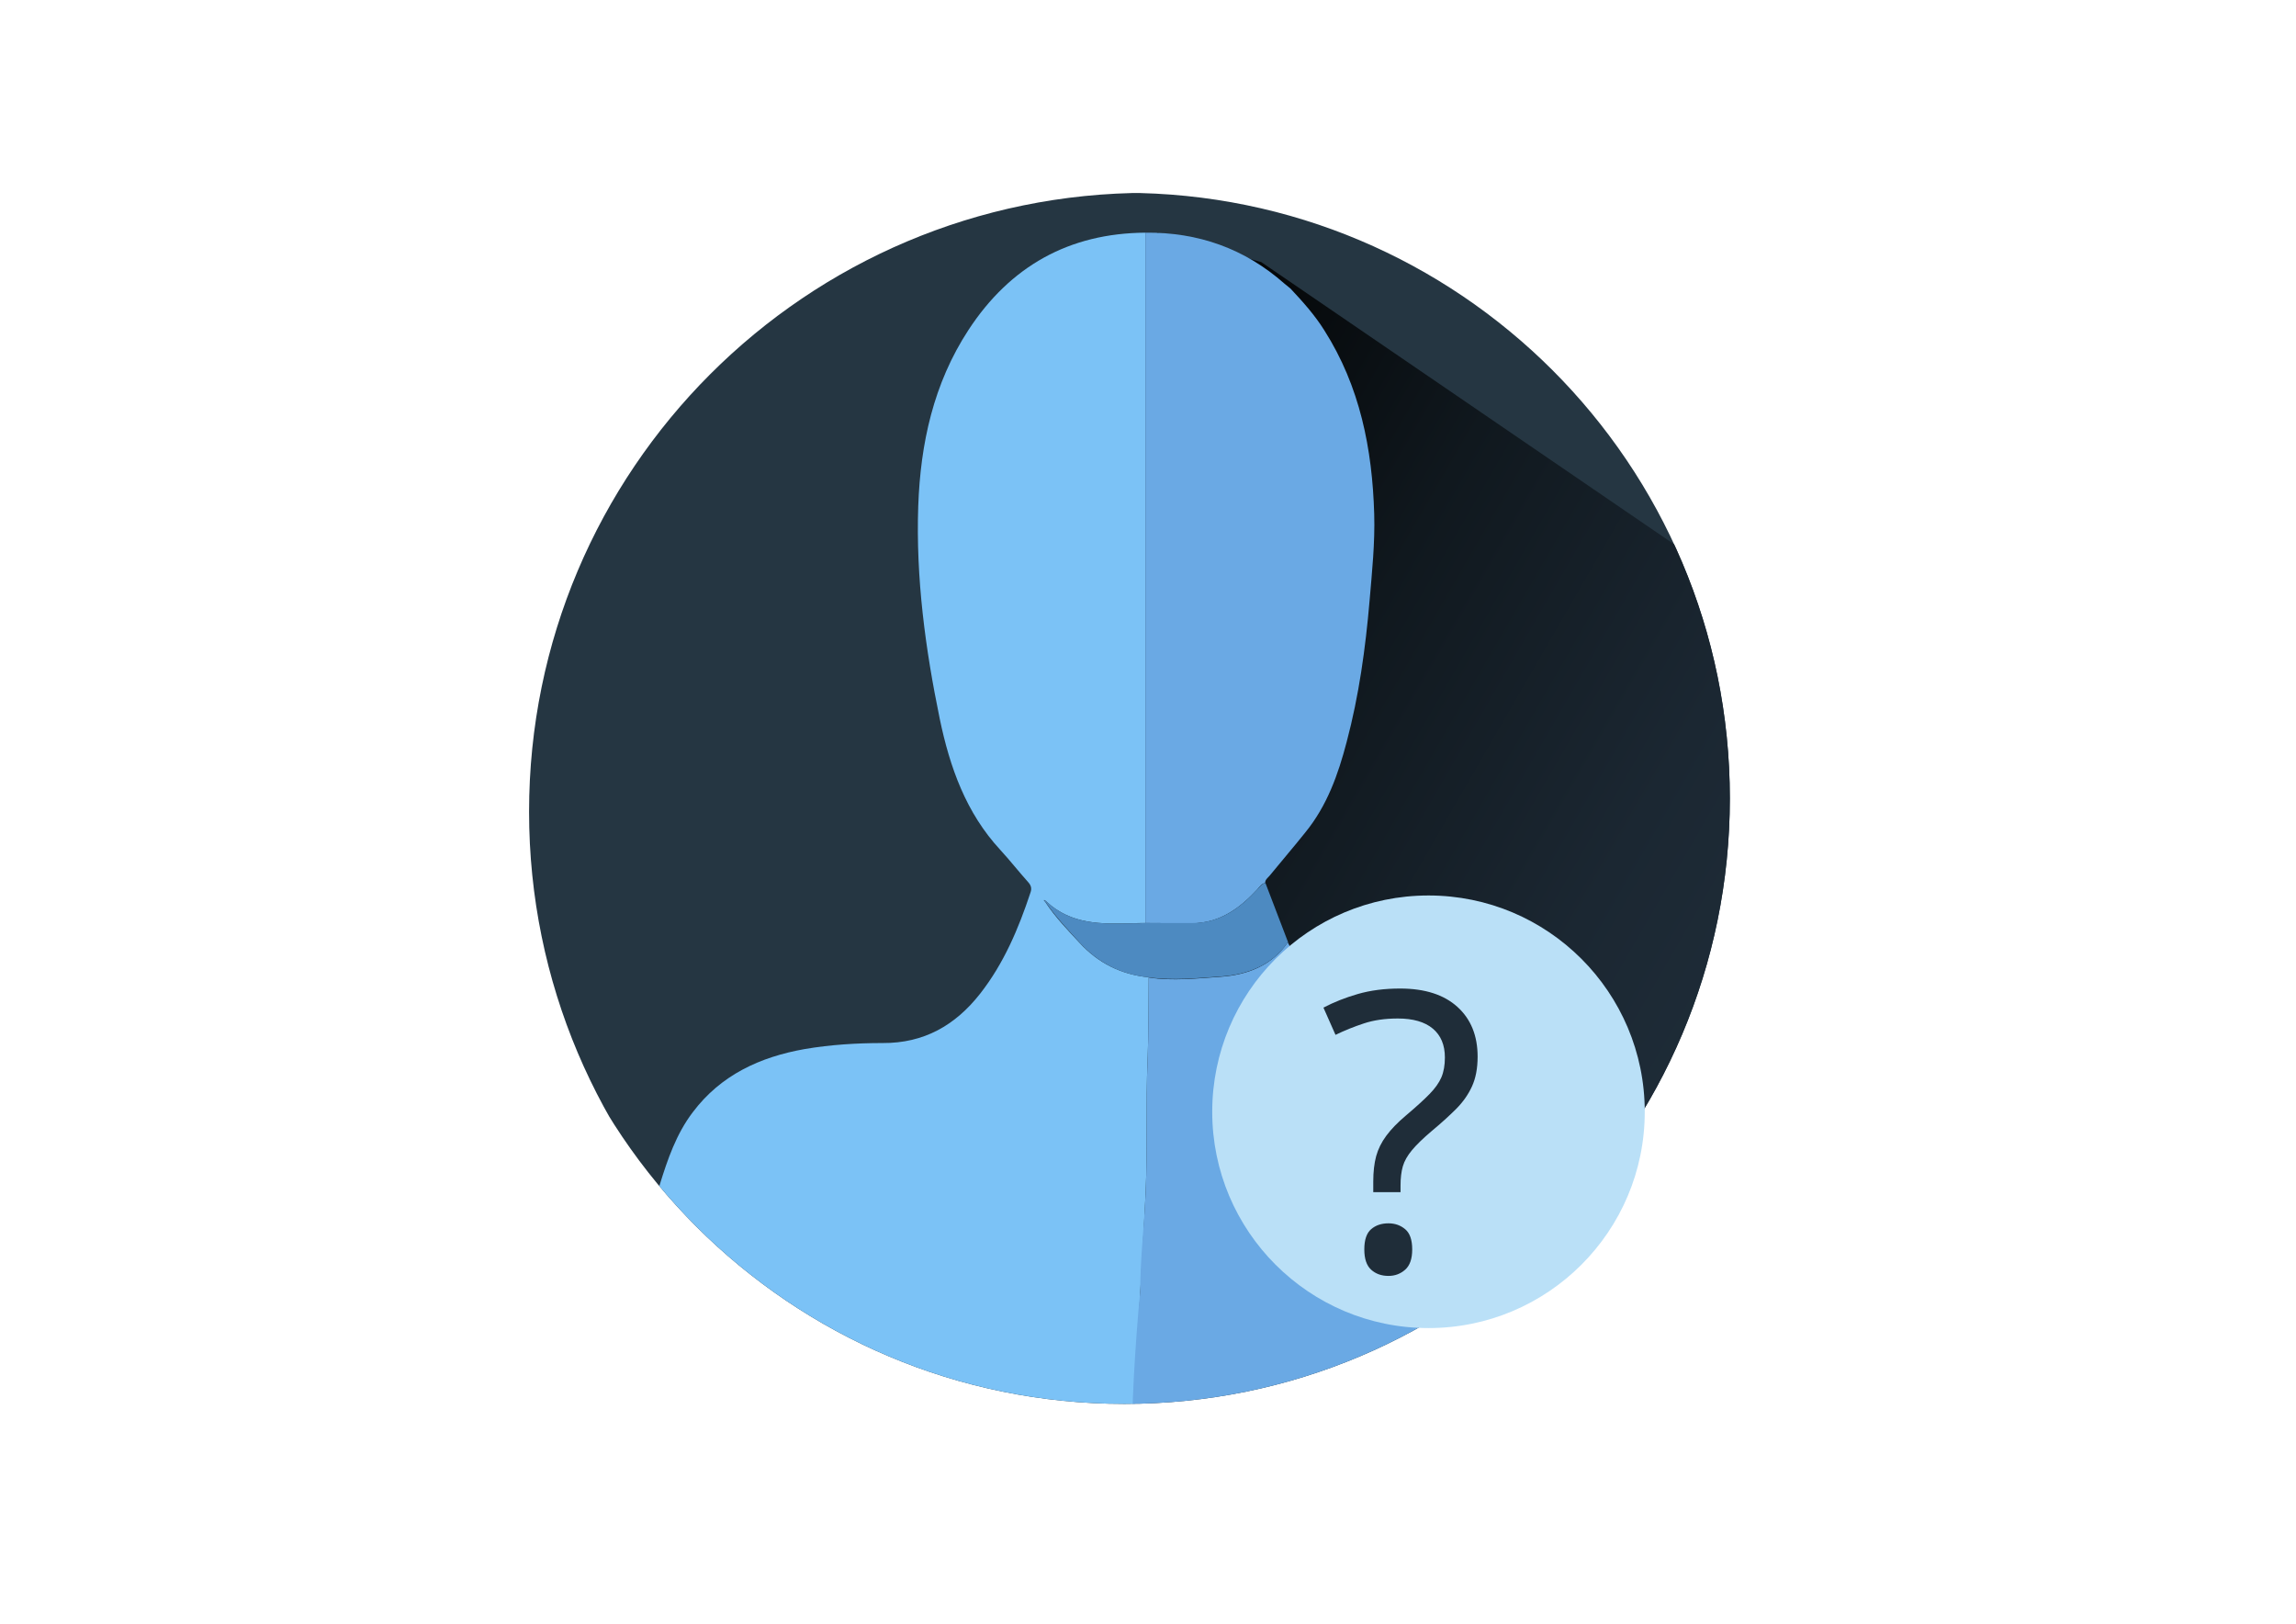
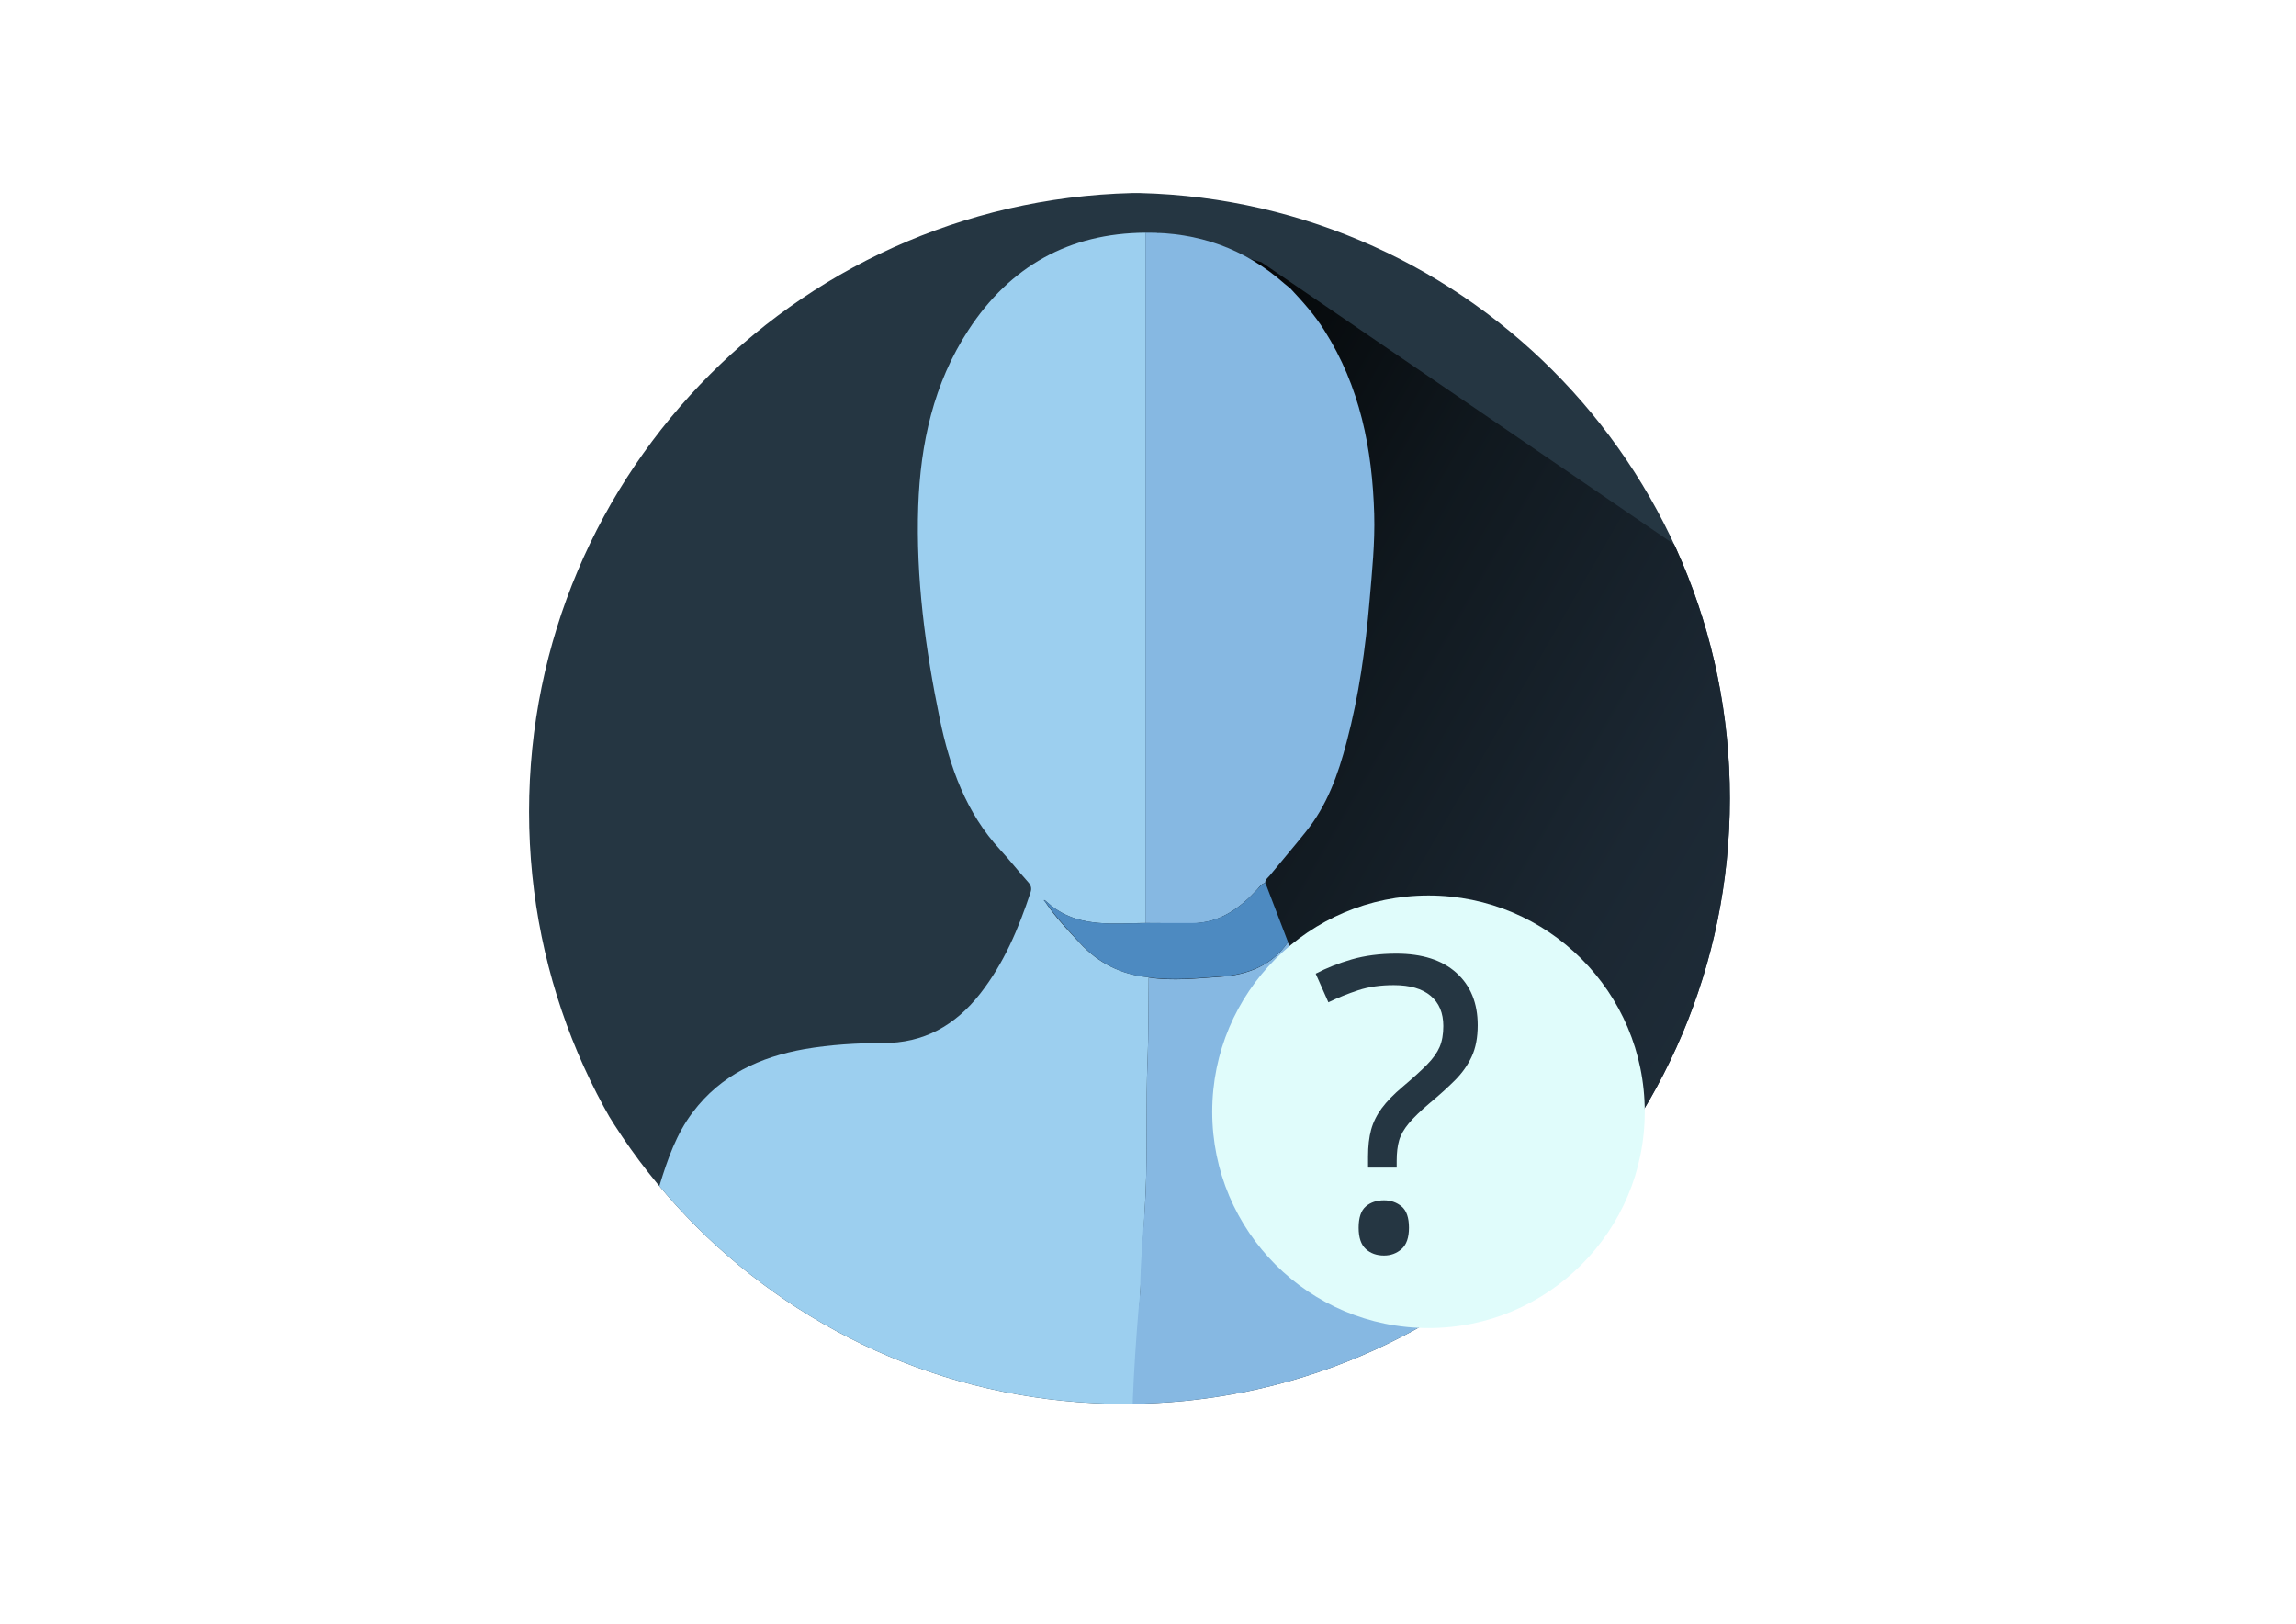
<svg xmlns="http://www.w3.org/2000/svg" xmlns:xlink="http://www.w3.org/1999/xlink" version="1.1" id="Layer_1" x="0px" y="0px" viewBox="0 0 841.9 595.3" style="enable-background:new 0 0 841.9 595.3;" xml:space="preserve">
  <style type="text/css">
	.st0{clip-path:url(#SVGID_2_);}
	.st1{fill:#253642;}
	.st2{fill:url(#SVGID_3_);}
- 	.st3{fill:#7BC2F6;}
- 	.st4{fill:#6AA9E4;}
- 	.st5{fill:#4D8AC1;}
- 	.st6{fill:#BAE0F7;}
- 	.st7{fill:none;}
- 	.st8{fill:#1F2D39;}
- 	.st9{font-family:'ArialRoundedMTBold';}
- 	.st10{font-size:142.759px;}
+ 	.st3{fill:#9CCFEF;}
+ 	.st4{fill:#86B8E2;}
+ 	.st5{fill:#6AA9E4;}
+ 	.st6{fill:#4D8AC1;}
+ 	.st7{fill:#E0FCFB;}
+ 	.st8{fill:none;}
+ 	.st9{font-family:'PTMono-Bold';}
+ 	.st10{font-size:150px;}
</style>
  <g>
    <defs>
      <circle id="SVGID_1_" cx="412.3" cy="292.7" r="222" />
    </defs>
    <clipPath id="SVGID_2_">
      <use xlink:href="#SVGID_1_" style="overflow:visible;" />
    </clipPath>
    <g class="st0">
      <circle class="st1" cx="420.9" cy="297.6" r="226.9" />
      <linearGradient id="SVGID_3_" gradientUnits="userSpaceOnUse" x1="351.105" y1="212.173" x2="660.63" y2="390.877">
        <stop offset="0" style="stop-color:#000000" />
        <stop offset="0.386" style="stop-color:#10181E" />
        <stop offset="0.73" style="stop-color:#1B2732" />
        <stop offset="0.964" style="stop-color:#1F2D39" />
      </linearGradient>
      <polygon class="st2" points="424.3,85.3 462.5,96.1 726.6,276.6 594,434.8 424.2,434.8   " />
      <g>
        <path class="st3" d="M415.7,524.6c-38.4-0.1-78.2-11.3-111.1-22c-19.6-6.6-42.8-29.6-64.3-29.7c-4.3,0-4.3,0-4.4-4.4     c-0.1-11.7,2.5-23,6-34.1c2.9-9.4,6.1-18.7,12.1-26.6c10.3-13.7,24.7-20.3,41.1-23.2c9.4-1.6,19-2.2,28.5-2.2     c15.2,0.1,26.7-6.5,35.8-18.1c8.7-11.1,14.1-23.9,18.5-37.2c0.5-1.5,0.1-2.6-0.9-3.7c-3.5-3.9-6.7-8-10.2-11.8     c-12.6-13.6-18.5-30.3-22.2-48c-5.3-25.7-8.8-51.7-7.9-78c0.8-23,5.6-45,18.4-64.6C370.4,97.6,392,85.5,420,85.3     c0,84.4,0,168.7,0,253.1c-1.6,0-3.2,0-4.8,0.1c-11.2,0.3-22.4,0.5-31.4-7.9c-0.2-0.2-0.5-0.4-0.7-0.6c-0.1,0-0.2,0-0.4,0     c0.1,0.1,0.1,0.1,0.2,0.2c0.2,0.2,0.4,0.5,0.5,0.7c3.6,5.4,8.1,10.1,12.5,14.8c6.8,7.4,15.2,11.6,25.3,12.6     c-0.1,10.1,0,20.2-0.4,30.3c-0.7,16,0,32.1-0.7,48.2C419.6,449.1,415.7,512.3,415.7,524.6z" />
        <path class="st4" d="M543.9,488.4c-44.8,33-94.9,36-128.2,36.2c-1.4,0,0.7-34.4,2.4-51.2c0-12.2,1.5-24.2,2-36.5     c0.7-16.1,0-32.1,0.7-48.2c0.4-10.1,0.3-20.2,0.4-30.3c8.9,1.3,17.8,0.3,26.5-0.3c9.6-0.7,18.6-4,24.5-12.6     c1.5,2.8,2.9,5.6,4.5,8.4c4.7,8,10,15.4,17.7,20.7c3.6,2.9,7.7,4.8,12.1,6.1c8.7,2.5,17.7,1.7,26.5,2.4c12,0.9,23.7,2.3,34.6,7.5     " />
-         <path class="st4" d="M555.7,460.3" />
+         <path class="st5" d="M555.7,460.3" />
        <path class="st4" d="M420,338.4c0-84.4,0-168.7,0-253.1c19.3-0.2,36.4,5.8,51,18.7c0.7,0.6,1.5,1.2,2.2,1.8     c4.5,4.8,8.9,9.7,12.4,15.3c13.1,20.6,17.6,43.5,18.3,67.4c0.3,10.6-0.8,21.1-1.7,31.7c-1.5,17.5-3.9,34.9-8.4,51.8     c-3.1,11.9-7.2,23.4-15.1,33.1c-4.3,5.4-8.8,10.6-13.2,16c-0.7,0.8-1.6,1.4-1.6,2.6c-1.4,0.3-2,1.4-2.9,2.4     c-6.5,7-13.8,12.3-23.9,12.4C431.5,338.5,425.7,338.4,420,338.4z" />
-         <path class="st5" d="M464,323.7c2.8,7.2,5.5,14.5,8.3,21.7c-5.9,8.6-14.9,11.9-24.5,12.6c-8.8,0.6-17.7,1.6-26.5,0.3     c-10-0.9-18.5-5.2-25.3-12.6c-4.4-4.8-8.8-9.5-12.5-14.8c0.1-0.1,0.2-0.2,0.3-0.3c9,8.4,20.2,8.2,31.4,7.9c1.6,0,3.2,0,4.8-0.1     c5.7,0,11.5,0,17.2,0c10.1,0,17.4-5.4,23.9-12.4C461.9,325.2,462.6,324,464,323.7z" />
-         <path class="st5" d="M382.9,330.3c-0.1-0.1-0.1-0.1-0.2-0.2c0.1,0,0.2,0,0.4,0L382.9,330.3z" />
-         <path class="st5" d="M383.1,330.1c0.2,0.2,0.5,0.4,0.7,0.6c-0.1,0.1-0.2,0.2-0.3,0.3c-0.2-0.2-0.4-0.5-0.6-0.7     C382.9,330.3,383.1,330.1,383.1,330.1z" />
+         <path class="st6" d="M464,323.7c2.8,7.2,5.5,14.5,8.3,21.7c-5.9,8.6-14.9,11.9-24.5,12.6c-8.8,0.6-17.7,1.6-26.5,0.3     c-10-0.9-18.5-5.2-25.3-12.6c-4.4-4.8-8.8-9.5-12.5-14.8c0.1-0.1,0.2-0.2,0.3-0.3c9,8.4,20.2,8.2,31.4,7.9c1.6,0,3.2,0,4.8-0.1     c5.7,0,11.5,0,17.2,0c10.1,0,17.4-5.4,23.9-12.4C461.9,325.2,462.6,324,464,323.7z" />
+         <path class="st6" d="M382.9,330.3c-0.1-0.1-0.1-0.1-0.2-0.2c0.1,0,0.2,0,0.4,0L382.9,330.3z" />
+         <path class="st6" d="M383.1,330.1c0.2,0.2,0.5,0.4,0.7,0.6c-0.1,0.1-0.2,0.2-0.3,0.3c-0.2-0.2-0.4-0.5-0.6-0.7     C382.9,330.3,383.1,330.1,383.1,330.1z" />
      </g>
    </g>
    <g class="st0">
	</g>
  </g>
-   <circle class="st6" cx="523.8" cy="407.6" r="79.3" />
-   <rect x="483.6" y="361.8" class="st7" width="136.2" height="220.3" />
-   <text transform="matrix(1 0 0 1 483.5648 465.7759)" class="st8 st9 st10">?</text>
+   <circle class="st7" cx="523.8" cy="407.6" r="79.3" />
+   <rect x="480.6" y="353.2" class="st8" width="173.7" height="161.5" />
+   <text transform="matrix(1 0 0 1 480.6427 458.2139)" class="st1 st9 st10">?</text>
</svg>
